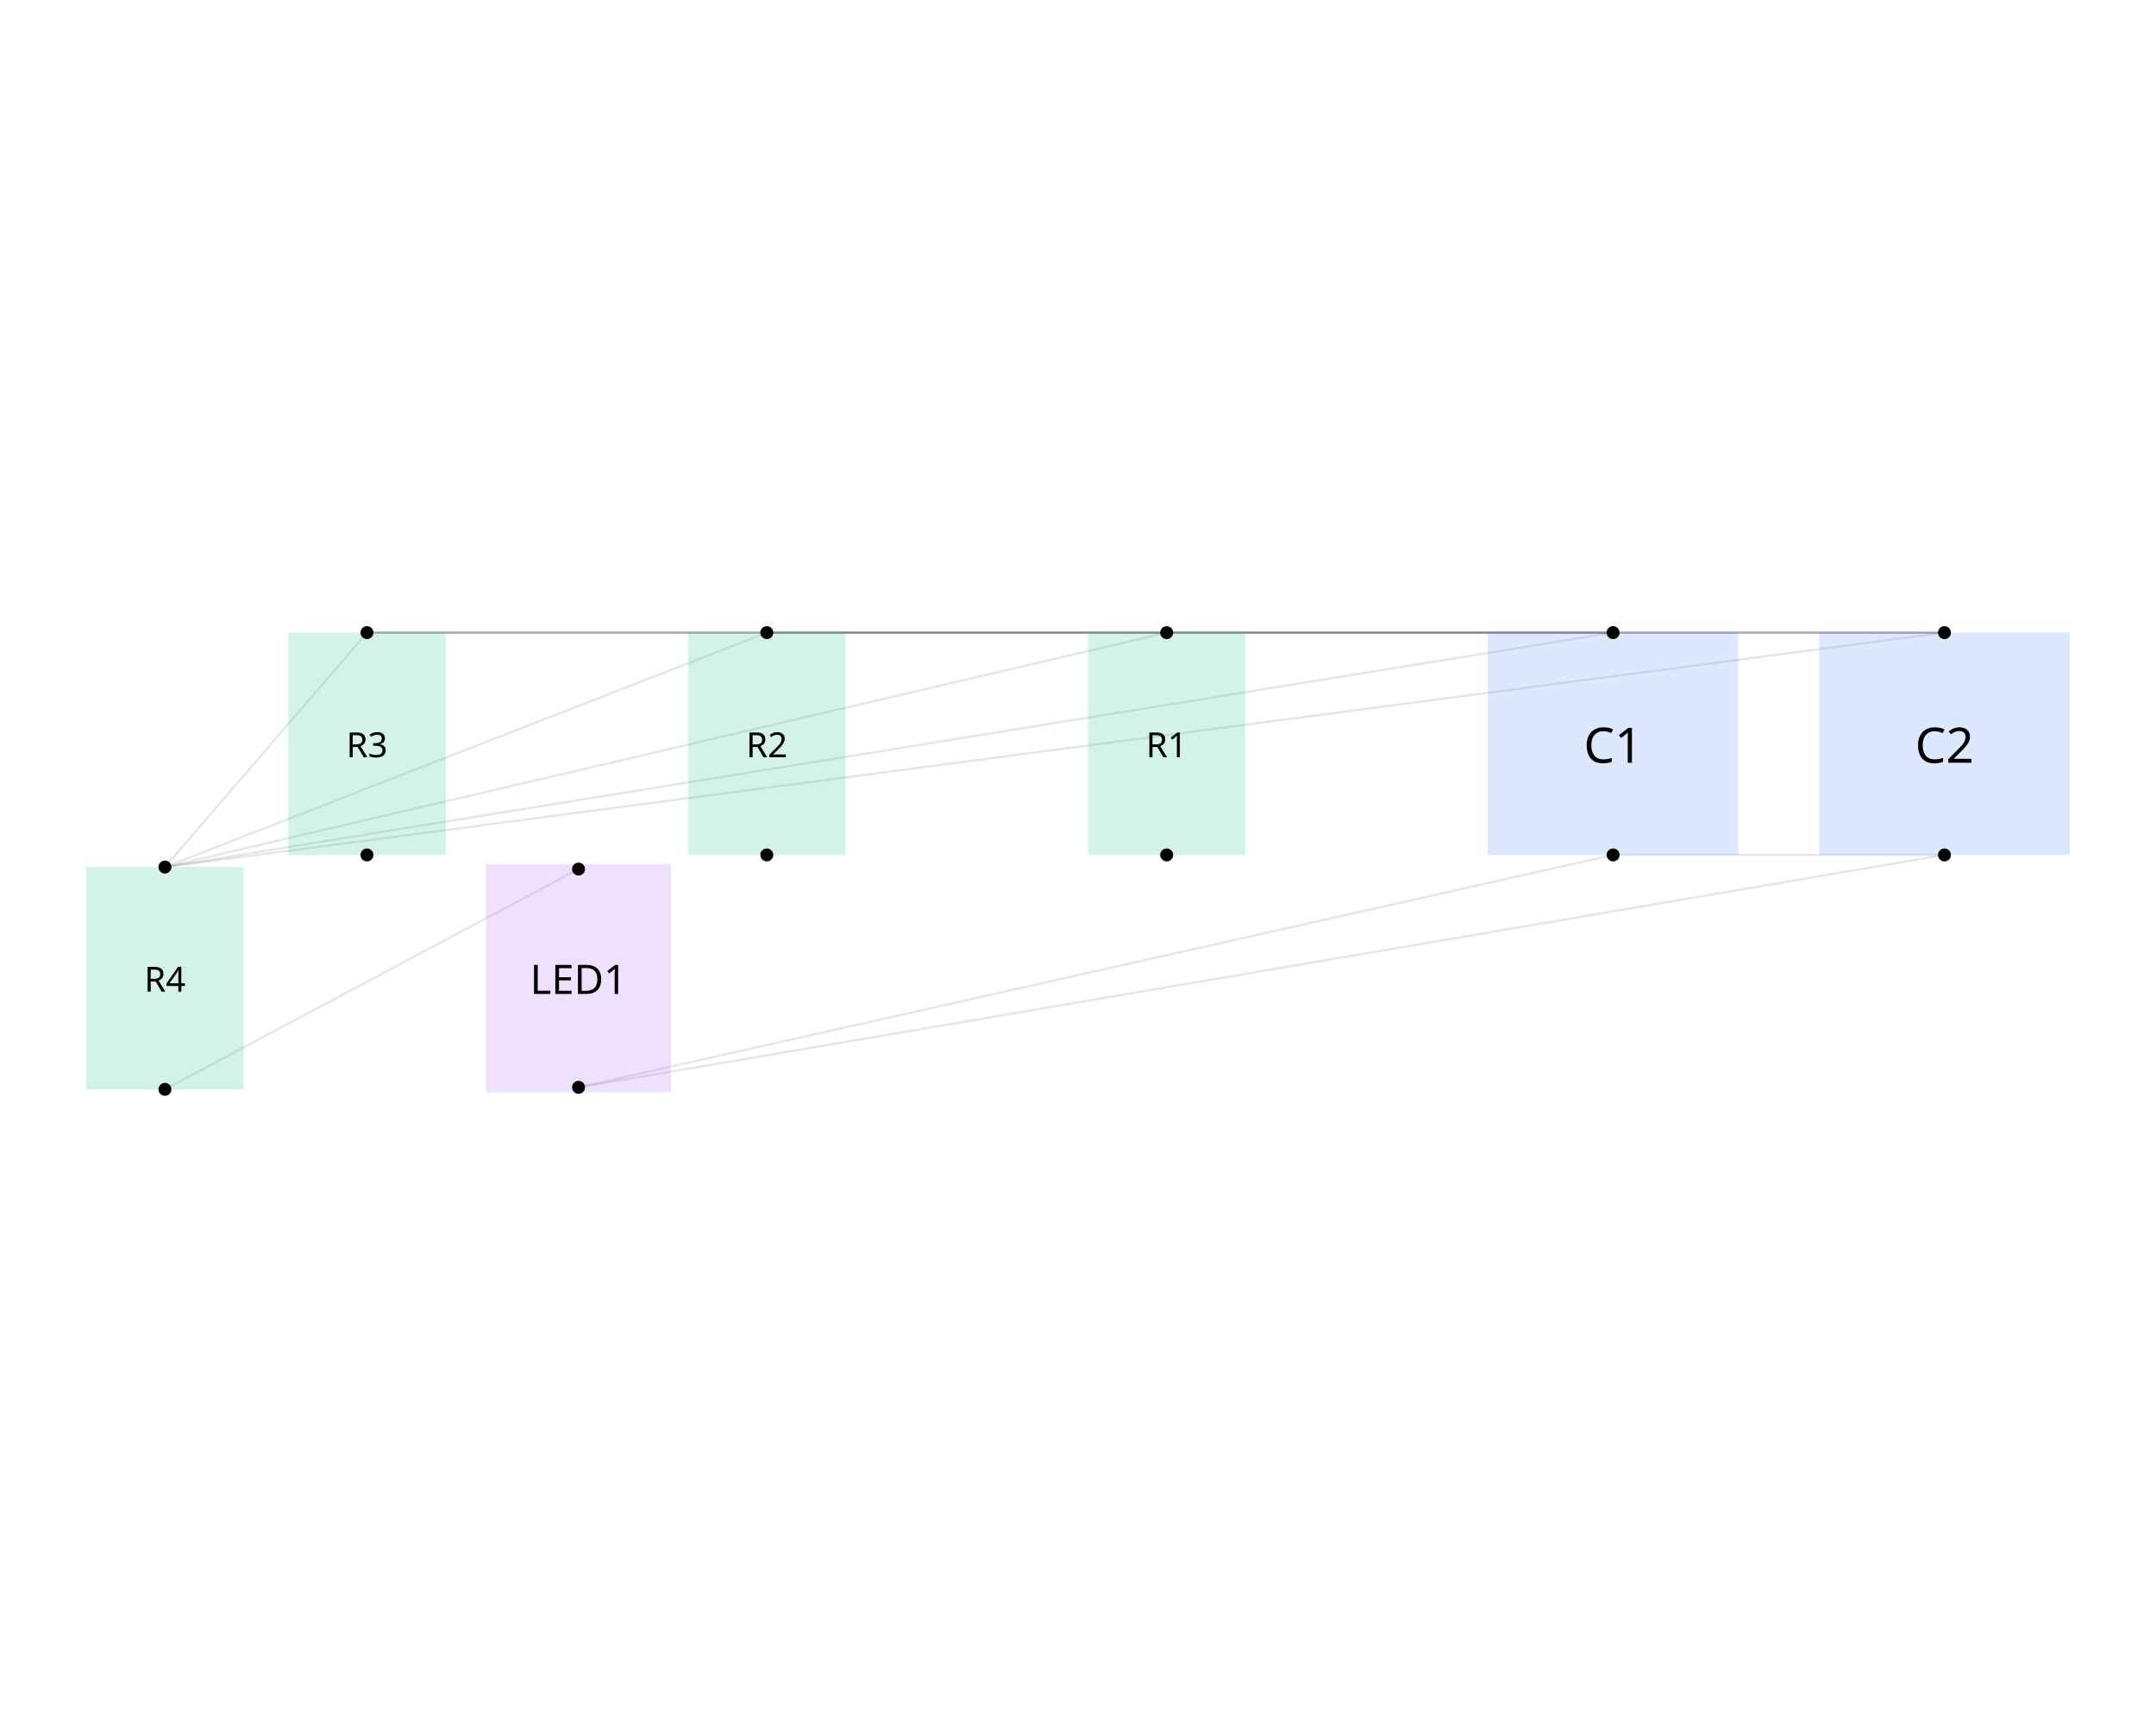
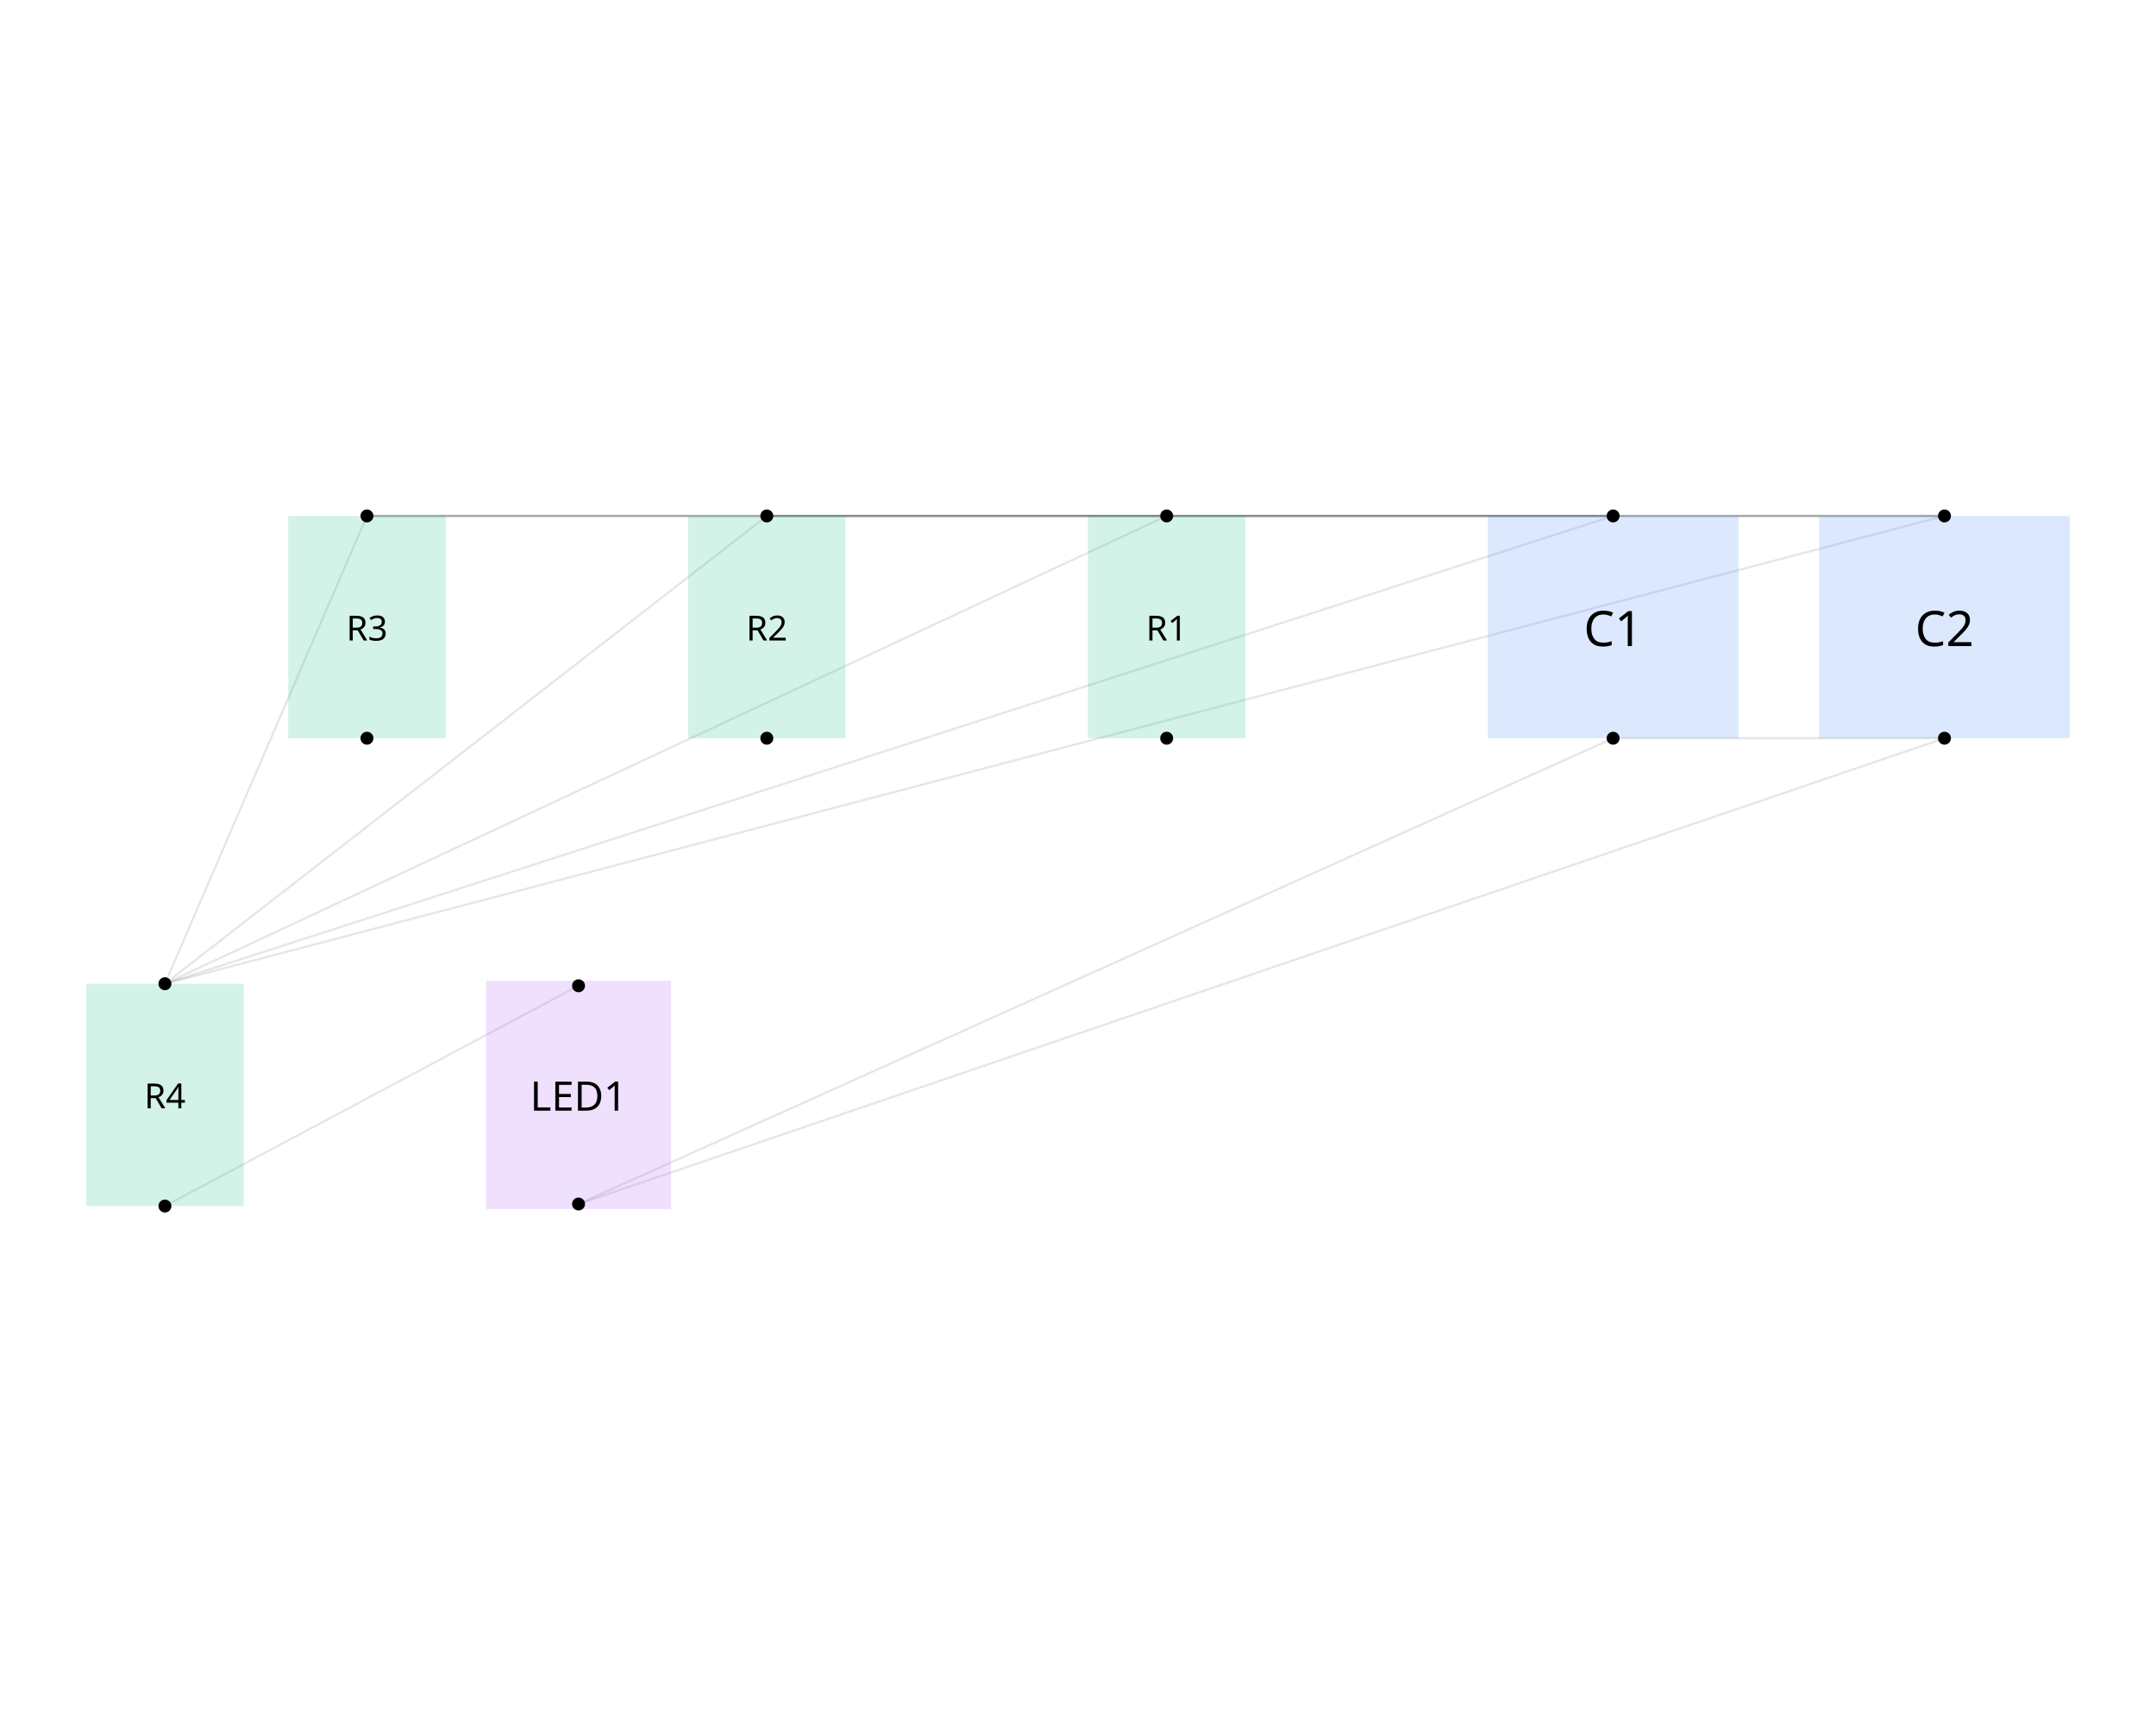
<svg xmlns="http://www.w3.org/2000/svg" width="1000" height="800" viewBox="0 0 1000 800">
  <rect width="100%" height="100%" fill="white" />
  <g>
-     <polyline data-points="-0.8200000000000001,0.55 0.8200000000000002,0.55" data-type="line" data-label="" points="748.195,293.395 901.894,293.395" fill="none" stroke="rgba(0,0,0,0.1)" stroke-width="1px" />
+     <polyline data-points="-0.8200000000000001,0.55 0.8200000000000002,0.55" data-type="line" data-label="" points="748.195,239.272 901.894,239.272" fill="none" stroke="rgba(0,0,0,0.1)" stroke-width="1px" />
  </g>
  <g>
-     <polyline data-points="-0.8200000000000001,0.55 -3.029455349999999,0.55" data-type="line" data-label="" points="748.195,293.395 541.128,293.395" fill="none" stroke="rgba(0,0,0,0.1)" stroke-width="1px" />
+     <polyline data-points="-0.8200000000000001,0.55 -3.029455349999999,0.55" data-type="line" data-label="" points="748.195,239.272 541.128,239.272" fill="none" stroke="rgba(0,0,0,0.1)" stroke-width="1px" />
  </g>
  <g>
-     <polyline data-points="-0.8200000000000001,0.55 -5.0083660499999985,0.55" data-type="line" data-label="" points="748.195,293.395 355.667,293.395" fill="none" stroke="rgba(0,0,0,0.1)" stroke-width="1px" />
+     <polyline data-points="-0.8200000000000001,0.55 -5.0083660499999985,0.55" data-type="line" data-label="" points="748.195,239.272 355.667,239.272" fill="none" stroke="rgba(0,0,0,0.1)" stroke-width="1px" />
  </g>
  <g>
-     <polyline data-points="-0.8200000000000001,0.55 -6.987276749999998,0.55" data-type="line" data-label="" points="748.195,293.395 170.205,293.395" fill="none" stroke="rgba(0,0,0,0.1)" stroke-width="1px" />
+     <polyline data-points="-0.8200000000000001,0.55 -6.987276749999998,0.55" data-type="line" data-label="" points="748.195,239.272 170.205,239.272" fill="none" stroke="rgba(0,0,0,0.1)" stroke-width="1px" />
  </g>
  <g>
-     <polyline data-points="-0.8200000000000001,0.55 -7.987140587499996,-0.6099999999999999" data-type="line" data-label="" points="748.195,293.395 76.499,402.109" fill="none" stroke="rgba(0,0,0,0.1)" stroke-width="1px" />
+     <polyline data-points="-0.8200000000000001,0.55 -7.987140587499996,-1.765" data-type="line" data-label="" points="748.195,239.272 76.499,456.231" fill="none" stroke="rgba(0,0,0,0.1)" stroke-width="1px" />
  </g>
  <g>
-     <polyline data-points="0.8200000000000002,0.55 -3.029455349999999,0.55" data-type="line" data-label="" points="901.894,293.395 541.128,293.395" fill="none" stroke="rgba(0,0,0,0.1)" stroke-width="1px" />
+     <polyline data-points="0.8200000000000002,0.55 -3.029455349999999,0.55" data-type="line" data-label="" points="901.894,239.272 541.128,239.272" fill="none" stroke="rgba(0,0,0,0.1)" stroke-width="1px" />
  </g>
  <g>
-     <polyline data-points="0.8200000000000002,0.55 -5.0083660499999985,0.55" data-type="line" data-label="" points="901.894,293.395 355.667,293.395" fill="none" stroke="rgba(0,0,0,0.1)" stroke-width="1px" />
+     <polyline data-points="0.8200000000000002,0.55 -5.0083660499999985,0.55" data-type="line" data-label="" points="901.894,239.272 355.667,239.272" fill="none" stroke="rgba(0,0,0,0.1)" stroke-width="1px" />
  </g>
  <g>
-     <polyline data-points="0.8200000000000002,0.55 -6.987276749999998,0.55" data-type="line" data-label="" points="901.894,293.395 170.205,293.395" fill="none" stroke="rgba(0,0,0,0.1)" stroke-width="1px" />
+     <polyline data-points="0.8200000000000002,0.55 -6.987276749999998,0.55" data-type="line" data-label="" points="901.894,239.272 170.205,239.272" fill="none" stroke="rgba(0,0,0,0.1)" stroke-width="1px" />
  </g>
  <g>
-     <polyline data-points="0.8200000000000002,0.55 -7.987140587499996,-0.6099999999999999" data-type="line" data-label="" points="901.894,293.395 76.499,402.109" fill="none" stroke="rgba(0,0,0,0.1)" stroke-width="1px" />
+     <polyline data-points="0.8200000000000002,0.55 -7.987140587499996,-1.765" data-type="line" data-label="" points="901.894,239.272 76.499,456.231" fill="none" stroke="rgba(0,0,0,0.1)" stroke-width="1px" />
  </g>
  <g>
-     <polyline data-points="-3.029455349999999,0.55 -5.0083660499999985,0.55" data-type="line" data-label="" points="541.128,293.395 355.667,293.395" fill="none" stroke="rgba(0,0,0,0.1)" stroke-width="1px" />
+     <polyline data-points="-3.029455349999999,0.55 -5.0083660499999985,0.55" data-type="line" data-label="" points="541.128,239.272 355.667,239.272" fill="none" stroke="rgba(0,0,0,0.1)" stroke-width="1px" />
  </g>
  <g>
-     <polyline data-points="-3.029455349999999,0.55 -6.987276749999998,0.55" data-type="line" data-label="" points="541.128,293.395 170.205,293.395" fill="none" stroke="rgba(0,0,0,0.1)" stroke-width="1px" />
+     <polyline data-points="-3.029455349999999,0.55 -6.987276749999998,0.55" data-type="line" data-label="" points="541.128,239.272 170.205,239.272" fill="none" stroke="rgba(0,0,0,0.1)" stroke-width="1px" />
  </g>
  <g>
-     <polyline data-points="-3.029455349999999,0.55 -7.987140587499996,-0.6099999999999999" data-type="line" data-label="" points="541.128,293.395 76.499,402.109" fill="none" stroke="rgba(0,0,0,0.1)" stroke-width="1px" />
+     <polyline data-points="-3.029455349999999,0.55 -7.987140587499996,-1.765" data-type="line" data-label="" points="541.128,239.272 76.499,456.231" fill="none" stroke="rgba(0,0,0,0.1)" stroke-width="1px" />
  </g>
  <g>
-     <polyline data-points="-5.0083660499999985,0.55 -6.987276749999998,0.55" data-type="line" data-label="" points="355.667,293.395 170.205,293.395" fill="none" stroke="rgba(0,0,0,0.1)" stroke-width="1px" />
+     <polyline data-points="-5.0083660499999985,0.55 -6.987276749999998,0.55" data-type="line" data-label="" points="355.667,239.272 170.205,239.272" fill="none" stroke="rgba(0,0,0,0.1)" stroke-width="1px" />
  </g>
  <g>
-     <polyline data-points="-5.0083660499999985,0.55 -7.987140587499996,-0.6099999999999999" data-type="line" data-label="" points="355.667,293.395 76.499,402.109" fill="none" stroke="rgba(0,0,0,0.1)" stroke-width="1px" />
+     <polyline data-points="-5.0083660499999985,0.55 -7.987140587499996,-1.765" data-type="line" data-label="" points="355.667,239.272 76.499,456.231" fill="none" stroke="rgba(0,0,0,0.1)" stroke-width="1px" />
  </g>
  <g>
-     <polyline data-points="-6.987276749999998,0.55 -7.987140587499996,-0.6099999999999999" data-type="line" data-label="" points="170.205,293.395 76.499,402.109" fill="none" stroke="rgba(0,0,0,0.1)" stroke-width="1px" />
+     <polyline data-points="-6.987276749999998,0.55 -7.987140587499996,-1.765" data-type="line" data-label="" points="170.205,239.272 76.499,456.231" fill="none" stroke="rgba(0,0,0,0.1)" stroke-width="1px" />
  </g>
  <g>
-     <polyline data-points="-0.8200000000000003,-0.55 0.82,-0.55" data-type="line" data-label="" points="748.195,396.486 901.894,396.486" fill="none" stroke="rgba(0,0,0,0.1)" stroke-width="1px" />
+     <polyline data-points="-0.8200000000000003,-0.55 0.82,-0.55" data-type="line" data-label="" points="748.195,342.363 901.894,342.363" fill="none" stroke="rgba(0,0,0,0.1)" stroke-width="1px" />
  </g>
  <g>
-     <polyline data-points="-0.8200000000000003,-0.55 -5.940185237499997,-1.7" data-type="line" data-label="" points="748.195,396.486 268.338,504.262" fill="none" stroke="rgba(0,0,0,0.1)" stroke-width="1px" />
+     <polyline data-points="-0.8200000000000003,-0.55 -5.940185237499997,-2.855" data-type="line" data-label="" points="748.195,342.363 268.338,558.385" fill="none" stroke="rgba(0,0,0,0.1)" stroke-width="1px" />
  </g>
  <g>
-     <polyline data-points="0.82,-0.55 -5.940185237499997,-1.7" data-type="line" data-label="" points="901.894,396.486 268.338,504.262" fill="none" stroke="rgba(0,0,0,0.1)" stroke-width="1px" />
+     <polyline data-points="0.82,-0.55 -5.940185237499997,-2.855" data-type="line" data-label="" points="901.894,342.363 268.338,558.385" fill="none" stroke="rgba(0,0,0,0.1)" stroke-width="1px" />
  </g>
  <g>
-     <polyline data-points="-7.987140587499996,-1.71 -5.940185237499997,-0.6199999999999999" data-type="line" data-label="" points="76.499,505.199 268.338,403.046" fill="none" stroke="rgba(0,0,0,0.1)" stroke-width="1px" />
+     <polyline data-points="-7.987140587499996,-2.865 -5.940185237499997,-1.775" data-type="line" data-label="" points="76.499,559.322 268.338,457.168" fill="none" stroke="rgba(0,0,0,0.1)" stroke-width="1px" />
  </g>
  <g>
-     <rect data-type="rect" data-label="C1" data-x="-0.8200000000000002" data-y="0" x="690.09" y="293.395" width="116.211" height="103.091" fill="rgba(59, 130, 246, 0.18)" stroke="none" stroke-width="0.011" />
+     <rect data-type="rect" data-label="C1" data-x="-0.8200000000000002" data-y="0" x="690.09" y="239.272" width="116.211" height="103.091" fill="rgba(59, 130, 246, 0.18)" stroke="none" stroke-width="0.011" />
  </g>
  <g>
-     <rect data-type="rect" data-label="C2" data-x="0.8200000000000001" data-y="0" x="843.789" y="293.395" width="116.211" height="103.091" fill="rgba(59, 130, 246, 0.18)" stroke="none" stroke-width="0.011" />
+     <rect data-type="rect" data-label="C2" data-x="0.8200000000000001" data-y="0" x="843.789" y="239.272" width="116.211" height="103.091" fill="rgba(59, 130, 246, 0.18)" stroke="none" stroke-width="0.011" />
  </g>
  <g>
-     <rect data-type="rect" data-label="R1" data-x="-3.029455349999999" data-y="0" x="504.629" y="293.395" width="72.999" height="103.091" fill="rgba(16, 185, 129, 0.18)" stroke="none" stroke-width="0.011" />
+     <rect data-type="rect" data-label="R1" data-x="-3.029455349999999" data-y="0" x="504.629" y="239.272" width="72.999" height="103.091" fill="rgba(16, 185, 129, 0.18)" stroke="none" stroke-width="0.011" />
  </g>
  <g>
-     <rect data-type="rect" data-label="R2" data-x="-5.0083660499999985" data-y="0" x="319.167" y="293.395" width="72.999" height="103.091" fill="rgba(16, 185, 129, 0.18)" stroke="none" stroke-width="0.011" />
+     <rect data-type="rect" data-label="R2" data-x="-5.0083660499999985" data-y="0" x="319.167" y="239.272" width="72.999" height="103.091" fill="rgba(16, 185, 129, 0.18)" stroke="none" stroke-width="0.011" />
  </g>
  <g>
-     <rect data-type="rect" data-label="R3" data-x="-6.987276749999998" data-y="0" x="133.706" y="293.395" width="72.999" height="103.091" fill="rgba(16, 185, 129, 0.18)" stroke="none" stroke-width="0.011" />
+     <rect data-type="rect" data-label="R3" data-x="-6.987276749999998" data-y="0" x="133.706" y="239.272" width="72.999" height="103.091" fill="rgba(16, 185, 129, 0.18)" stroke="none" stroke-width="0.011" />
  </g>
  <g>
-     <rect data-type="rect" data-label="R4" data-x="-7.987140587499996" data-y="-1.16" x="40" y="402.109" width="72.999" height="103.091" fill="rgba(16, 185, 129, 0.18)" stroke="none" stroke-width="0.011" />
+     <rect data-type="rect" data-label="R4" data-x="-7.987140587499996" data-y="-2.315" x="40" y="456.231" width="72.999" height="103.091" fill="rgba(16, 185, 129, 0.18)" stroke="none" stroke-width="0.011" />
  </g>
  <g>
-     <rect data-type="rect" data-label="LED1" data-x="-5.940185237499997" data-y="-1.16" x="225.461" y="400.703" width="85.753" height="105.902" fill="rgba(168, 85, 247, 0.18)" stroke="none" stroke-width="0.011" />
+     <rect data-type="rect" data-label="LED1" data-x="-5.940185237499997" data-y="-2.315" x="225.461" y="454.826" width="85.753" height="105.902" fill="rgba(168, 85, 247, 0.18)" stroke="none" stroke-width="0.011" />
  </g>
-   <text data-type="text" data-label="C1" data-x="-0.8200000000000002" data-y="0" x="748.195" y="344.94" fill="black" font-size="22.68" font-family="sans-serif" text-anchor="middle" dominant-baseline="central">C1</text>
-   <text data-type="text" data-label="C2" data-x="0.8200000000000001" data-y="0" x="901.894" y="344.94" fill="black" font-size="22.68" font-family="sans-serif" text-anchor="middle" dominant-baseline="central">C2</text>
-   <text data-type="text" data-label="R1" data-x="-3.029455349999999" data-y="0" x="541.128" y="344.94" fill="black" font-size="16.06" font-family="sans-serif" text-anchor="middle" dominant-baseline="central">R1</text>
-   <text data-type="text" data-label="R2" data-x="-5.0083660499999985" data-y="0" x="355.667" y="344.94" fill="black" font-size="16.06" font-family="sans-serif" text-anchor="middle" dominant-baseline="central">R2</text>
-   <text data-type="text" data-label="R3" data-x="-6.987276749999998" data-y="0" x="170.205" y="344.94" fill="black" font-size="16.06" font-family="sans-serif" text-anchor="middle" dominant-baseline="central">R3</text>
-   <text data-type="text" data-label="R4" data-x="-7.987140587499996" data-y="-1.16" x="76.499" y="453.654" fill="black" font-size="16.06" font-family="sans-serif" text-anchor="middle" dominant-baseline="central">R4</text>
-   <text data-type="text" data-label="LED1" data-x="-5.940185237499997" data-y="-1.16" x="268.338" y="453.654" fill="black" font-size="18.866" font-family="sans-serif" text-anchor="middle" dominant-baseline="central">LED1</text>
+   <text data-type="text" data-label="C1" data-x="-0.8200000000000002" data-y="0" x="748.195" y="290.818" fill="black" font-size="22.68" font-family="sans-serif" text-anchor="middle" dominant-baseline="central">C1</text>
+   <text data-type="text" data-label="C2" data-x="0.8200000000000001" data-y="0" x="901.894" y="290.818" fill="black" font-size="22.68" font-family="sans-serif" text-anchor="middle" dominant-baseline="central">C2</text>
+   <text data-type="text" data-label="R1" data-x="-3.029455349999999" data-y="0" x="541.128" y="290.818" fill="black" font-size="16.06" font-family="sans-serif" text-anchor="middle" dominant-baseline="central">R1</text>
+   <text data-type="text" data-label="R2" data-x="-5.0083660499999985" data-y="0" x="355.667" y="290.818" fill="black" font-size="16.06" font-family="sans-serif" text-anchor="middle" dominant-baseline="central">R2</text>
+   <text data-type="text" data-label="R3" data-x="-6.987276749999998" data-y="0" x="170.205" y="290.818" fill="black" font-size="16.06" font-family="sans-serif" text-anchor="middle" dominant-baseline="central">R3</text>
+   <text data-type="text" data-label="R4" data-x="-7.987140587499996" data-y="-2.315" x="76.499" y="507.777" fill="black" font-size="16.06" font-family="sans-serif" text-anchor="middle" dominant-baseline="central">R4</text>
+   <text data-type="text" data-label="LED1" data-x="-5.940185237499997" data-y="-2.315" x="268.338" y="507.777" fill="black" font-size="18.866" font-family="sans-serif" text-anchor="middle" dominant-baseline="central">LED1</text>
  <g>
-     <circle data-type="point" data-label="C1.1 (unnamedsubcircuitsubcircuit_source_group_0_connectivity_net0)" data-x="-0.8200000000000001" data-y="0.55" cx="748.195" cy="293.395" r="3" fill="black" />
+     <circle data-type="point" data-label="C1.1 (unnamedsubcircuitsubcircuit_source_group_0_connectivity_net0)" data-x="-0.8200000000000001" data-y="0.55" cx="748.195" cy="239.272" r="3" fill="black" />
  </g>
  <g>
-     <circle data-type="point" data-label="C1.2 (unnamedsubcircuitsubcircuit_source_group_0_connectivity_net1)" data-x="-0.8200000000000003" data-y="-0.55" cx="748.195" cy="396.486" r="3" fill="black" />
+     <circle data-type="point" data-label="C1.2 (unnamedsubcircuitsubcircuit_source_group_0_connectivity_net1)" data-x="-0.8200000000000003" data-y="-0.55" cx="748.195" cy="342.363" r="3" fill="black" />
  </g>
  <g>
-     <circle data-type="point" data-label="C2.1 (unnamedsubcircuitsubcircuit_source_group_0_connectivity_net0)" data-x="0.8200000000000002" data-y="0.55" cx="901.894" cy="293.395" r="3" fill="black" />
+     <circle data-type="point" data-label="C2.1 (unnamedsubcircuitsubcircuit_source_group_0_connectivity_net0)" data-x="0.8200000000000002" data-y="0.55" cx="901.894" cy="239.272" r="3" fill="black" />
  </g>
  <g>
-     <circle data-type="point" data-label="C2.2 (unnamedsubcircuitsubcircuit_source_group_0_connectivity_net1)" data-x="0.82" data-y="-0.55" cx="901.894" cy="396.486" r="3" fill="black" />
+     <circle data-type="point" data-label="C2.2 (unnamedsubcircuitsubcircuit_source_group_0_connectivity_net1)" data-x="0.82" data-y="-0.55" cx="901.894" cy="342.363" r="3" fill="black" />
  </g>
  <g>
-     <circle data-type="point" data-label="R1.1 (unnamedsubcircuitsubcircuit_source_group_0_connectivity_net2)" data-x="-3.029455349999999" data-y="-0.55" cx="541.128" cy="396.486" r="3" fill="black" />
+     <circle data-type="point" data-label="R1.1 (unnamedsubcircuitsubcircuit_source_group_0_connectivity_net2)" data-x="-3.029455349999999" data-y="-0.55" cx="541.128" cy="342.363" r="3" fill="black" />
  </g>
  <g>
-     <circle data-type="point" data-label="R1.2 (unnamedsubcircuitsubcircuit_source_group_0_connectivity_net0)" data-x="-3.029455349999999" data-y="0.55" cx="541.128" cy="293.395" r="3" fill="black" />
+     <circle data-type="point" data-label="R1.2 (unnamedsubcircuitsubcircuit_source_group_0_connectivity_net0)" data-x="-3.029455349999999" data-y="0.55" cx="541.128" cy="239.272" r="3" fill="black" />
  </g>
  <g>
-     <circle data-type="point" data-label="R2.1 (unnamedsubcircuitsubcircuit_source_group_0_connectivity_net3)" data-x="-5.0083660499999985" data-y="-0.55" cx="355.667" cy="396.486" r="3" fill="black" />
+     <circle data-type="point" data-label="R2.1 (unnamedsubcircuitsubcircuit_source_group_0_connectivity_net3)" data-x="-5.0083660499999985" data-y="-0.55" cx="355.667" cy="342.363" r="3" fill="black" />
  </g>
  <g>
-     <circle data-type="point" data-label="R2.2 (unnamedsubcircuitsubcircuit_source_group_0_connectivity_net0)" data-x="-5.0083660499999985" data-y="0.55" cx="355.667" cy="293.395" r="3" fill="black" />
+     <circle data-type="point" data-label="R2.2 (unnamedsubcircuitsubcircuit_source_group_0_connectivity_net0)" data-x="-5.0083660499999985" data-y="0.55" cx="355.667" cy="239.272" r="3" fill="black" />
  </g>
  <g>
-     <circle data-type="point" data-label="R3.1 (unnamedsubcircuitsubcircuit_source_group_0_connectivity_net4)" data-x="-6.987276749999998" data-y="-0.55" cx="170.205" cy="396.486" r="3" fill="black" />
+     <circle data-type="point" data-label="R3.1 (unnamedsubcircuitsubcircuit_source_group_0_connectivity_net4)" data-x="-6.987276749999998" data-y="-0.55" cx="170.205" cy="342.363" r="3" fill="black" />
  </g>
  <g>
-     <circle data-type="point" data-label="R3.2 (unnamedsubcircuitsubcircuit_source_group_0_connectivity_net0)" data-x="-6.987276749999998" data-y="0.55" cx="170.205" cy="293.395" r="3" fill="black" />
+     <circle data-type="point" data-label="R3.2 (unnamedsubcircuitsubcircuit_source_group_0_connectivity_net0)" data-x="-6.987276749999998" data-y="0.55" cx="170.205" cy="239.272" r="3" fill="black" />
  </g>
  <g>
-     <circle data-type="point" data-label="R4.1 (unnamedsubcircuitsubcircuit_source_group_0_connectivity_net0)" data-x="-7.987140587499996" data-y="-0.6099999999999999" cx="76.499" cy="402.109" r="3" fill="black" />
+     <circle data-type="point" data-label="R4.1 (unnamedsubcircuitsubcircuit_source_group_0_connectivity_net0)" data-x="-7.987140587499996" data-y="-1.765" cx="76.499" cy="456.231" r="3" fill="black" />
  </g>
  <g>
-     <circle data-type="point" data-label="R4.2 (unnamedsubcircuitsubcircuit_source_group_0_connectivity_net5)" data-x="-7.987140587499996" data-y="-1.71" cx="76.499" cy="505.199" r="3" fill="black" />
+     <circle data-type="point" data-label="R4.2 (unnamedsubcircuitsubcircuit_source_group_0_connectivity_net5)" data-x="-7.987140587499996" data-y="-2.865" cx="76.499" cy="559.322" r="3" fill="black" />
  </g>
  <g>
-     <circle data-type="point" data-label="LED1.1 (unnamedsubcircuitsubcircuit_source_group_0_connectivity_net5)" data-x="-5.940185237499997" data-y="-0.6199999999999999" cx="268.338" cy="403.046" r="3" fill="black" />
+     <circle data-type="point" data-label="LED1.1 (unnamedsubcircuitsubcircuit_source_group_0_connectivity_net5)" data-x="-5.940185237499997" data-y="-1.775" cx="268.338" cy="457.168" r="3" fill="black" />
  </g>
  <g>
-     <circle data-type="point" data-label="LED1.2 (unnamedsubcircuitsubcircuit_source_group_0_connectivity_net1)" data-x="-5.940185237499997" data-y="-1.7" cx="268.338" cy="504.262" r="3" fill="black" />
+     <circle data-type="point" data-label="LED1.2 (unnamedsubcircuitsubcircuit_source_group_0_connectivity_net1)" data-x="-5.940185237499997" data-y="-2.855" cx="268.338" cy="558.385" r="3" fill="black" />
  </g>
  <g id="crosshair" style="display: none">
    <line id="crosshair-h" y1="0" y2="800" stroke="#666" stroke-width="0.5" />
    <line id="crosshair-v" x1="0" x2="1000" stroke="#666" stroke-width="0.5" />
    <text id="coordinates" font-family="monospace" font-size="12" fill="#666" />
  </g>
</svg>
